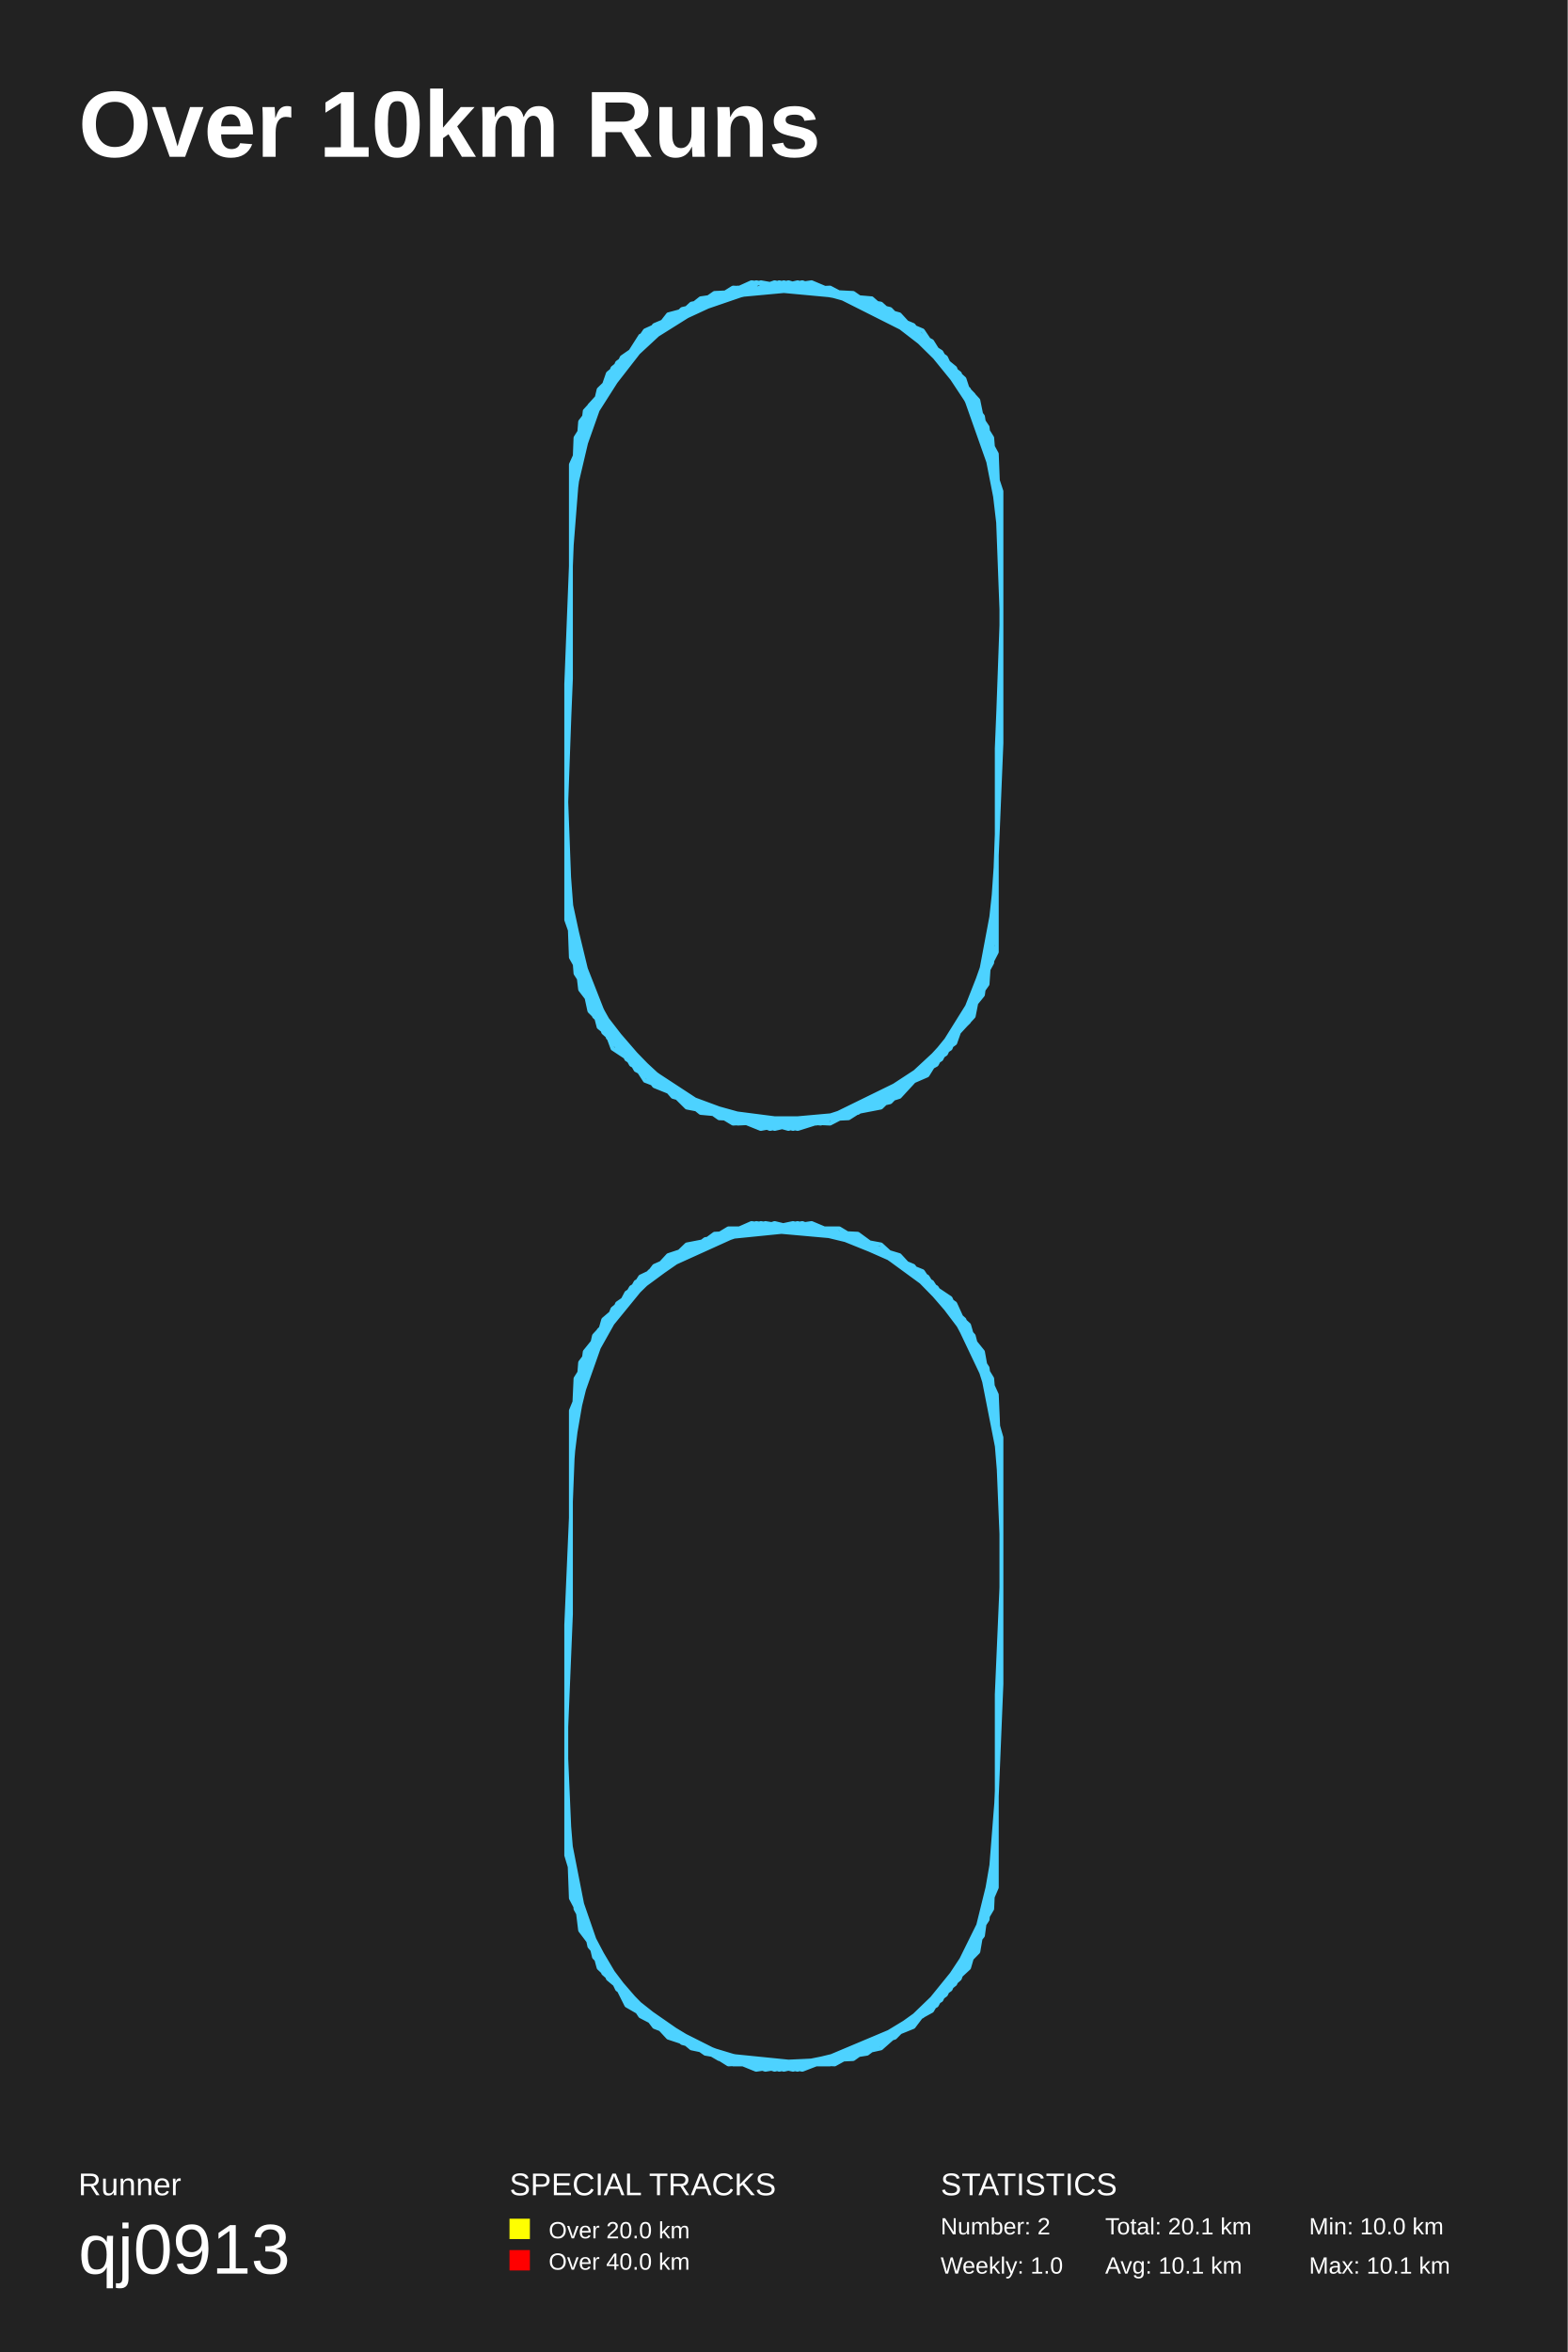
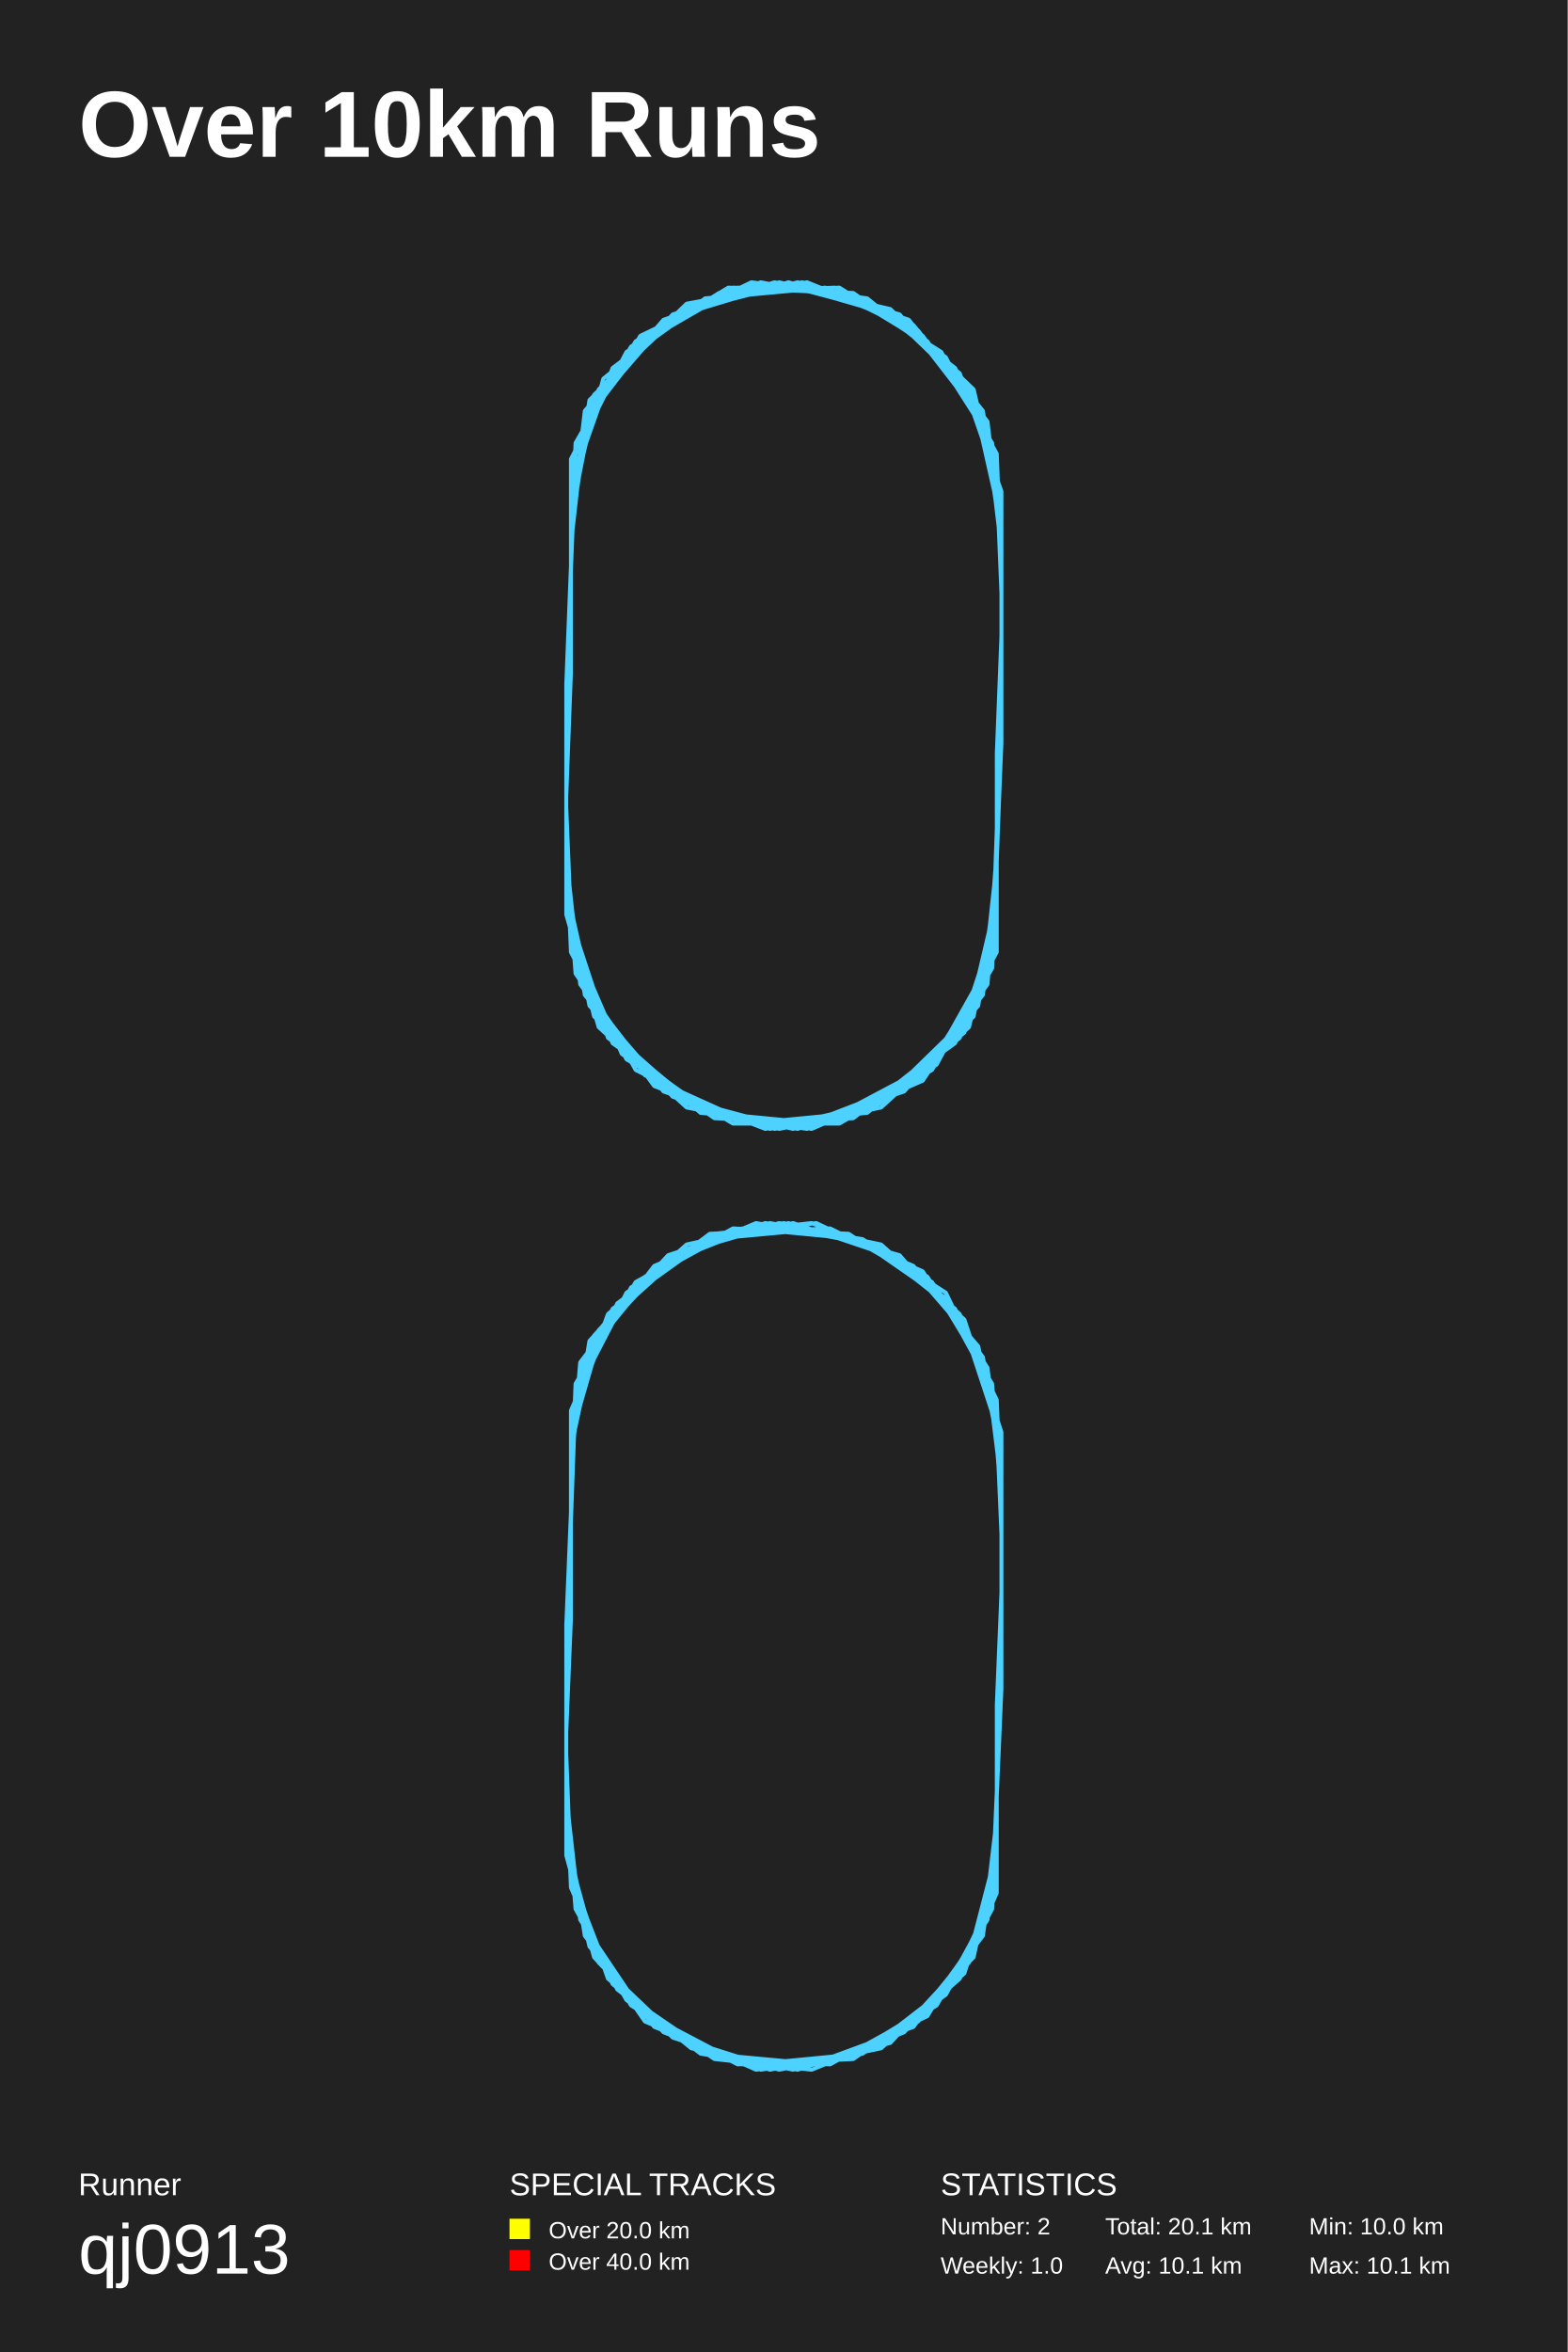
<svg xmlns="http://www.w3.org/2000/svg" baseProfile="full" height="300mm" version="1.1" viewBox="0,0,200,300" width="200mm">
  <defs />
  <rect fill="#222222" height="300" width="200" x="0" y="0" />
  <text fill="#FFFFFF" style="font-size:12px; font-family:Arial; font-weight:bold;" x="10" y="20">Over 10km Runs</text>
  <text fill="#FFFFFF" style="font-size:4px; font-family:Arial" x="10" y="280">Runner</text>
  <text fill="#FFFFFF" style="font-size:9px; font-family:Arial" x="10" y="290">qj0913</text>
  <text fill="#FFFFFF" style="font-size:4px; font-family:Arial" x="65" y="280">SPECIAL TRACKS</text>
  <rect fill="yellow" height="2.6" width="2.6" x="65" y="283" />
  <text fill="#FFFFFF" style="font-size:3px; font-family:Arial" x="70" y="285.5">Over 20.0 km</text>
  <rect fill="red" height="2.6" width="2.6" x="65" y="287" />
  <text fill="#FFFFFF" style="font-size:3px; font-family:Arial" x="70" y="289.5">Over 40.0 km</text>
  <text fill="#FFFFFF" style="font-size:4px; font-family:Arial" x="120" y="280">STATISTICS</text>
  <text fill="#FFFFFF" style="font-size:3px; font-family:Arial" x="120" y="285">Number: 2</text>
  <text fill="#FFFFFF" style="font-size:3px; font-family:Arial" x="120" y="290">Weekly: 1.0</text>
  <text fill="#FFFFFF" style="font-size:3px; font-family:Arial" x="141" y="285">Total: 20.1 km</text>
  <text fill="#FFFFFF" style="font-size:3px; font-family:Arial" x="141" y="290">Avg: 10.1 km</text>
  <text fill="#FFFFFF" style="font-size:3px; font-family:Arial" x="167" y="285">Min: 10.0 km</text>
  <text fill="#FFFFFF" style="font-size:3px; font-family:Arial" x="167" y="290">Max: 10.1 km</text>
-   <polyline fill="none" opacity="1" points="72.243,113.241 76.377,130.329 88.189,141.266 104.134,143.316 119.489,135.798 126.576,122.81 127.166,107.089 127.757,93.418 127.757,79.747 127.757,64.025 124.213,50.355 114.174,40.101 100.591,36.0 85.236,40.101 74.605,53.772 72.834,67.443 72.834,83.165 72.243,98.203 72.243,113.241 75.196,127.595 85.826,139.899 100.591,144.0 115.355,139.215 125.395,126.912 127.166,113.924 127.166,98.886 127.757,85.899 127.757,71.544 126.576,56.506 120.079,44.886 108.268,37.367 94.094,36.684 81.692,42.835 74.015,55.139 72.834,69.494 72.834,82.481 72.243,96.152 72.243,109.139 73.424,124.177 82.283,137.848 96.457,143.316 109.449,141.949 120.67,134.43 127.166,120.76 127.166,105.722 127.757,91.367 127.757,77.013 127.166,61.975 121.851,46.937 110.63,38.051 95.866,36.0 82.283,42.835 73.424,55.823 72.834,70.861 72.834,85.215 72.243,100.253 72.243,115.291 76.377,131.013 88.779,141.266 101.772,144.0 114.764,139.899 124.213,129.646 127.166,114.608 127.166,99.57 127.757,85.215 127.757,70.177 125.985,55.139 118.308,43.519 104.725,36.684 89.96,38.051 78.739,46.253 72.834,59.241 72.834,74.962 72.243,90 72.243,105.722 72.834,120.76 79.33,134.43 92.323,142.633 105.906,143.316 117.717,137.165 125.985,124.861 127.166,109.823 127.166,95.469 127.757,81.114 127.757,66.076 124.804,51.722 115.355,40.785 101.772,36.0 87.007,39.418 76.377,49.671 72.834,64.709 72.834,79.063 72.243,95.469 72.243,111.19 74.015,126.228 83.464,138.532 97.047,144.0 111.811,141.266 123.623,130.329 127.166,115.975 127.166,99.57 127.757,85.215 127.757,70.177 125.985,54.456 117.717,42.152 104.725,36.684 89.37,38.051 78.149,46.937 72.834,60.608 72.834,74.962 72.243,90.684 72.243,106.405 72.834,122.127 80.511,135.798 94.094,143.316 108.268,142.633 120.079,135.114 127.166,121.443 127.166,105.722 127.757,91.367 127.757,75.646 127.166,61.291 122.442,47.62 110.04,38.051 95.275,36.684 82.283,42.152 74.015,54.456 72.834,68.81 72.834,83.848 72.243,99.57 72.243,115.291 75.196,128.962 87.598,141.266 101.772,144.0 115.945,138.532 125.395,126.912 127.166,110.507 127.166,96.152 127.757,81.114 127.757,65.393 124.804,51.038 114.764,40.101 100,36.0 85.826,40.101 75.196,51.722 72.834,66.076 72.834,81.798 72.243,96.152 72.243,111.874 74.015,125.544 84.055,138.532 98.228,144.0 112.402,141.266 123.623,130.329 127.166,115.291 127.166,101.62 127.757,85.899 127.757,70.177 126.576,55.823 118.898,43.519 105.906,36.684 91.141,37.367 79.33,45.57 72.834,59.241 72.834,74.279 72.243,88.633 72.243,104.355 72.834,119.393 78.149,133.063 91.732,142.633 105.906,143.316 119.489,135.798 126.576,122.81 127.166,106.405 127.757,90.684 127.757,75.646 127.166,61.291 121.851,46.937 110.63,38.051 95.866,36.0 82.283,42.152 74.015,55.139 72.834,70.177 72.834,86.582 72.243,100.937 72.243,116.658 76.968,131.696 87.007,140.582 101.772,144.0 115.355,139.215 124.804,127.595 127.166,113.241 127.166,98.203 127.757,83.848 127.757,67.443 125.395,53.089 116.536,41.468 103.543,36.0 89.37,38.051 77.558,47.62 72.834,61.291 72.834,75.646 72.243,90.684 72.243,106.405 72.834,120.76 79.921,135.114 93.504,143.316 107.087,142.633 120.079,135.114 127.166,120.76 127.166,105.722 127.757,90.684 127.757,74.279 127.166,59.241 120.67,45.57 108.859,37.367 95.275,36.684 81.692,42.835 73.424,57.19 72.834,72.228 72.243,87.266 72.243,102.988 72.243,117.342 77.558,132.38 89.96,141.949 104.134,143.316 117.717,137.165 125.985,125.544 127.166,108.456 127.757,92.734 127.757,77.696 127.757,62.658 121.851,46.937 111.811,38.734 96.457,36.0 83.464,41.468 74.015,53.772 72.834,68.81 72.834,84.532 72.243,98.886 72.243,114.608 75.787,129.646 87.598,140.582 101.772,144.0 114.764,139.899 124.213,128.962 127.166,113.241 127.166,97.519 127.757,83.165 127.757,67.443 124.804,52.405 115.355,40.785 102.362,36.0 88.189,38.734 76.377,49.671 72.834,64.709 72.834,79.747 72.243,96.152 72.243,111.874 74.605,126.912 84.055,138.532 98.819,144.0 113.583,140.582 124.213,129.646 127.166,113.924 127.166,97.519 127.757,81.798 127.757,65.393 124.213,50.355 113.583,39.418 98.819,36.0 83.464,41.468 74.015,54.456 72.834,68.127 72.834,83.848 72.243,99.57 72.243,114.608 75.787,129.646 87.598,140.582 101.181,144.0 114.764,139.215 124.213,128.962 127.166,113.241 127.166,97.519 127.757,81.798 127.757,66.76 124.804,51.038 112.993,39.418 99.409,36.0 85.236,40.785 74.605,52.405 72.834,67.443 72.834,81.798 72.243,96.836 72.243,112.557 75.787,128.962 86.417,139.899 101.181,144.0 115.355,139.215 125.395,126.912 127.166,112.557 127.166,96.152 127.757,79.747 127.757,62.658 123.032,48.304 111.221,38.051 95.275,36.684 81.692,42.835 73.424,55.823 72.834,72.228 72.243,87.266 72.243,102.988 72.834,118.709 78.739,133.747 92.323,142.633 107.677,142.633 121.261,133.747 127.166,118.709 127.166,102.304 127.757,86.582 127.757,70.177 126.576,55.823 118.898,43.519 105.906,36.684 91.141,37.367 78.149,46.937 72.834,61.975 72.834,77.013 72.243,92.051 72.243,107.089 73.424,122.81 81.102,136.481 94.094,143.316 109.449,141.949 121.851,133.063 127.166,118.025 127.166,102.988 127.757,87.95 127.757,72.912 127.166,57.874 120.079,44.886 108.268,37.367 93.504,36.684 79.33,45.57 72.834,59.241 72.834,74.279 72.243,88.633 72.243,104.355 72.834,119.393 78.149,133.747 90.551,141.949 104.725,143.316 118.308,136.481 125.985,124.177 127.166,109.139 127.757,93.418 127.757,77.696 127.166,61.975 123.032,48.304 112.402,38.734 97.047,36.0 82.283,42.835 74.015,55.823 72.834,70.861 72.834,85.899 72.243,101.62 72.243,116.658 77.558,132.38 89.37,141.949 104.134,143.316 118.308,137.165 125.985,124.861 127.166,109.139 127.757,94.785 127.757,79.063 127.757,64.025 123.623,49.671 113.583,39.418 99.409,36.0 83.464,41.468 74.015,54.456 72.834,70.177 72.834,85.899 72.243,102.304 72.834,118.025 78.149,133.747" stroke="#4DD2FF" stroke-dasharray="none" stroke-linecap="round" stroke-linejoin="round" stroke-width="0.5" />
-   <polyline fill="none" opacity="1" points="127.757,203.848 127.757,188.81 125.985,174.456 117.717,162.152 104.134,156.684 90.551,158.051 78.739,166.253 72.834,179.924 72.834,194.279 72.834,204.532 72.243,217.519 72.243,232.557 75.196,247.595 83.464,258.532 97.638,264.0 111.221,261.266 121.851,253.063 127.166,240.076 127.166,225.722 127.757,212.051 127.757,197.696 127.757,183.342 123.623,168.987 112.402,158.734 97.638,156.0 85.236,160.101 75.196,172.405 72.834,186.076 72.834,200.431 72.243,214.785 72.243,229.139 73.424,242.81 79.921,255.798 91.732,262.633 104.725,263.316 116.536,258.532 124.804,247.595 127.166,233.924 127.166,219.57 127.757,205.215 127.757,191.544 126.576,177.19 120.079,164.886 108.859,157.367 93.504,156.684 81.102,163.519 73.424,177.19 72.834,190.177 72.834,203.848 72.243,217.519 72.243,231.874 74.015,245.544 81.692,257.165 93.504,263.316 105.906,263.316 117.717,257.165 124.804,247.595 127.166,233.924 127.166,220.253 127.757,205.899 127.757,192.228 127.166,177.874 120.67,165.57 110.04,158.051 96.457,156.0 82.873,162.152 74.605,172.405 72.834,186.076 72.834,199.063 72.243,212.734 72.243,225.722 72.834,238.709 77.558,252.38 88.189,261.266 101.181,264.0 114.174,259.899 123.623,250.329 127.166,235.975 127.166,220.253 127.757,206.582 127.757,192.228 127.166,178.557 121.261,165.57 110.04,158.051 95.866,156.0 83.464,161.468 74.605,173.089 72.834,186.76 72.834,200.431 72.243,213.418 72.243,226.405 72.834,242.127 79.33,254.43 90.551,261.949 104.134,263.316 115.945,258.532 124.804,248.279 127.166,234.608 127.166,221.62 127.757,207.95 127.757,193.595 127.166,179.241 121.261,165.57 110.04,158.051 97.047,156.0 83.464,161.468 74.605,173.089 72.834,184.709 72.834,199.063 72.243,213.418 72.243,227.089 72.834,241.443 79.33,254.43 89.96,261.949 101.772,264.0 114.764,259.215 123.623,251.013 127.166,238.709 127.166,224.355 127.757,210.684 127.757,197.696 127.757,184.025 124.213,170.355 114.174,160.101 101.181,156.0 88.189,158.734 78.149,166.937 72.834,179.924 72.834,193.595 72.243,207.266 72.243,220.253 72.243,234.608 75.196,248.279 84.645,259.215 96.457,264.0 110.63,261.949 120.67,254.43 126.576,242.127 127.166,228.456 127.757,214.785 127.757,199.747 127.757,187.443 124.804,172.405 116.536,161.468 103.543,156.0 89.96,158.051 78.149,166.937 72.834,180.608 72.834,194.962 72.243,208.633 72.243,222.988 72.243,236.658 76.377,250.329 85.236,259.899 97.638,264.0 110.63,261.949 121.851,253.063 127.166,240.76 127.166,228.456 127.757,214.785 127.757,201.114 127.757,187.443 125.985,174.456 118.898,163.519 107.677,157.367 94.685,156.684 83.464,161.468 74.605,173.089 72.834,186.076 72.834,198.38 72.243,212.051 72.243,225.722 72.834,239.393 76.968,251.696 87.007,260.582 100,264.0 112.402,261.266 122.442,252.38 127.166,239.393 127.166,226.405 127.757,212.734 127.757,199.063 127.757,186.076 125.395,172.405 117.127,162.152 104.725,156.684 91.732,157.367 79.921,164.886 73.424,177.19 72.834,190.177 72.834,204.532 72.243,218.203 72.243,231.19 74.015,244.861 80.511,255.798 91.732,262.633 104.134,263.316 115.945,258.532 124.804,247.595 127.166,234.608 127.166,220.253 127.757,207.266 127.757,193.595 127.166,179.241 120.67,165.57 109.449,157.367 95.866,156.684 82.283,162.835 74.015,173.772 72.834,188.81 72.834,203.165 72.243,217.519 72.243,231.874 74.015,246.228 82.283,257.165 94.094,263.316 107.087,262.633 118.308,256.481 125.985,244.861 127.166,232.557 127.166,218.886 127.757,205.215 127.757,191.544 127.166,177.874 121.851,166.253 110.04,158.051 97.638,156.0 85.236,160.101 75.787,170.355 72.834,183.342 72.834,195.646 72.243,210 72.243,224.355 72.834,238.025 76.377,251.013 85.826,259.899 99.409,264.0 112.402,261.266 122.442,252.38 127.166,239.393 127.166,225.722 127.757,212.051 127.757,197.696 127.757,184.025 124.213,170.355 114.764,160.101 101.181,156.0 88.189,158.734 76.968,168.304 72.834,182.658 72.834,196.329 72.243,210.684 72.243,224.355 72.834,238.709 77.558,252.38 88.189,261.266 102.362,264.0 114.764,259.215 124.804,248.962 127.166,235.291 127.166,221.62 127.757,207.95 127.757,192.228 127.166,177.874 120.67,165.57 108.859,157.367 95.866,156.684 82.873,162.152 74.605,173.089 72.834,187.443 72.834,201.798 72.243,216.152 72.243,229.139 73.424,243.494 79.921,255.114 92.323,262.633 106.496,263.316 118.898,256.481 126.576,243.494 127.166,230.507 127.166,216.152 127.757,202.481 127.757,188.127 125.395,173.089 116.536,161.468 102.362,156.0 87.598,158.734 76.968,168.987 72.834,182.658 72.834,195.646 72.243,210 72.243,224.355 72.834,239.393 77.558,252.38 88.779,261.266 102.362,264.0 115.945,258.532 125.395,246.912 127.166,233.241 127.166,220.253 127.757,205.215 127.757,190.861 126.576,175.823 119.489,164.203 107.087,156.684 92.913,156.684 80.511,164.203 73.424,176.506 72.834,191.544 72.834,205.899 72.243,220.253 72.243,234.608 75.787,249.646 85.826,259.899 98.819,264.0 112.993,260.582 123.623,250.329 127.166,236.658 127.166,221.62 127.757,207.95 127.757,192.912 127.166,179.241 121.261,166.253 110.04,158.051 94.685,156.684 81.692,162.835 73.424,175.823 72.834,188.81 72.834,203.848 72.243,217.519 72.243,232.557 74.605,246.912 82.283,257.165 94.685,263.316 107.677,262.633 120.079,255.114 127.166,240.76 127.166,226.405 127.757,211.367 127.757,195.646 127.166,181.291 123.032,168.304 112.993,159.418 98.819,156.0 84.645,160.785 75.196,171.722 72.834,186.076 72.834,199.747 72.243,214.101 72.243,228.456 73.424,242.81 79.921,255.114 92.913,263.316 107.677,262.633 119.489,255.798 125.985,244.177 127.166,229.139 127.757,214.785 127.757,200.431 127.757,185.393 125.395,172.405 115.355,160.785 101.772,156.0 87.598,158.734 76.377,169.671 72.834,184.025 72.834,199.063 72.243,213.418 72.243,227.089 72.834,241.443 78.739,253.747 90.551,261.949 103.543,263.316 116.536,257.848 125.395,246.912 127.166,233.924 127.166,218.886 127.757,204.532 127.757,190.177 126.576,175.823 118.308,162.835 105.906,156.684 91.141,157.367 78.149,166.937 72.834,181.975 72.834,197.013 72.243,212.051 72.243,229.139 73.424,243.494 81.102,256.481 94.685,263.316 108.859,262.633 121.261,253.747 127.166,240.76 127.166,225.722 127.757,210.684 127.757,194.962" stroke="#4DD2FF" stroke-dasharray="none" stroke-linecap="round" stroke-linejoin="round" stroke-width="0.5" />
+   <polyline fill="none" opacity="1" points="74.605,126.912 85.826,139.899 101.181,144.0 117.127,137.848 125.985,125.544 127.166,110.507 127.166,96.836 127.757,83.165 127.757,66.76 125.395,52.405 116.536,41.468 102.953,36.0 88.189,38.734 75.787,50.355 72.834,65.393 72.834,80.431 72.243,94.785 72.243,110.507 74.015,124.861 83.464,138.532 97.638,144.0 112.993,140.582 123.623,130.329 127.166,117.342 127.166,102.304 127.757,88.633 127.757,74.279 127.166,59.241 121.851,46.937 111.221,38.734 97.047,36.0 84.055,41.468 75.196,52.405 72.834,66.76 72.834,79.747 72.243,93.418 72.243,107.089 72.834,121.443 79.921,135.114 93.504,143.316 107.087,143.316 118.898,136.481 126.576,123.494 127.166,108.456 127.757,94.101 127.757,79.747 127.757,64.709 124.213,49.671 113.583,39.418 98.819,36.0 84.645,40.785 74.605,53.089 72.834,67.443 72.834,82.481 72.243,96.836 72.243,112.557 75.196,128.279 85.826,139.899 99.409,144.0 112.402,141.266 122.442,131.696 127.166,117.342 127.166,102.304 127.757,87.95 127.757,72.912 127.166,57.874 120.079,44.886 107.677,37.367 92.913,36.684 80.511,44.203 73.424,56.506 72.834,72.228 72.243,87.266 72.243,102.988 72.834,117.342 77.558,131.696 89.96,141.949 102.953,144.0 115.945,138.532 124.804,127.595 127.166,112.557 127.166,98.203 127.757,83.848 127.757,69.494 125.985,54.456 117.717,42.835 105.315,36.684 89.96,38.051 78.149,46.937 72.834,61.291 72.834,76.329 72.243,92.051 72.243,107.772 73.424,122.81 81.102,136.481 94.685,143.316 108.859,142.633 121.851,132.38 127.166,118.709 127.166,102.988 127.757,87.95 127.757,73.595 127.166,57.874 120.079,44.886 107.087,36.684 92.913,37.367 79.921,44.886 73.424,57.874 72.834,72.228 72.243,87.266 72.243,102.988 72.834,118.709 78.149,133.063 91.732,142.633 105.906,143.316 117.717,137.165 125.985,124.861 127.166,109.139 127.757,94.785 127.757,79.063 127.757,64.709 123.623,49.671 112.993,39.418 98.819,36.0 85.826,40.101 75.196,52.405 72.834,66.076 72.834,81.114 72.243,96.152 72.243,111.874 74.605,126.228 84.645,139.215 98.819,144.0 112.993,140.582 124.213,129.646 127.166,113.924 127.166,98.886 127.757,83.848 127.757,68.81 125.985,53.772 117.127,42.152 102.953,36.0 88.779,38.734 76.968,48.304 72.834,63.342 72.834,79.063 72.243,94.101 72.243,108.456 73.424,122.81 81.102,136.481 95.275,143.316 109.449,141.949 121.851,133.063 127.166,118.709 127.166,104.355 127.757,88.633 127.757,73.595 127.166,58.557 120.67,45.57 108.268,37.367 94.094,36.684 81.102,43.519 73.424,56.506 72.834,71.544 72.834,85.899 72.243,101.62 72.243,116.658 76.377,130.329 88.779,141.266 103.543,144.0 117.717,137.848 125.395,126.228 127.166,109.823 127.757,94.101 127.757,79.747 127.757,64.025 123.623,49.671 112.993,39.418 99.409,36.0 85.236,40.785 75.196,52.405 72.834,67.443 72.834,83.165 72.243,98.203 72.243,113.241 75.787,128.962 85.236,139.215 98.819,144.0 112.402,141.266 123.623,131.013 127.166,115.975 127.166,101.62 127.757,86.582 127.757,70.861 126.576,56.506 118.308,43.519 106.496,36.684 91.732,37.367 79.921,44.886 73.424,57.874 72.834,72.912 72.243,87.95 72.243,102.988 72.834,118.025 77.558,132.38 90.551,141.949 104.725,143.316 117.717,137.165 125.985,124.177 127.166,108.456 127.757,94.101 127.757,77.696 127.757,62.658 122.442,47.62 111.221,38.734 97.047,36.0 84.055,41.468 74.605,53.772 72.834,69.494 72.834,84.532 72.243,100.253 72.243,114.608 75.787,129.646 87.598,140.582 101.181,144.0 115.355,139.215 124.804,128.279 127.166,111.874 127.166,96.152 127.757,81.114 127.757,65.393 124.213,50.355 113.583,40.101 99.409,36.0 85.826,40.101 75.787,51.038 72.834,66.076 72.834,81.798 72.243,95.469 72.243,111.19 74.605,126.912 84.645,139.215 98.228,144.0 112.402,140.582 123.032,131.696 127.166,116.658 127.166,100.253 127.757,85.899 127.757,70.177 125.985,55.139 117.717,42.835 105.315,36.684 90.551,38.051 78.149,46.937 72.834,61.975 72.834,77.013 72.243,92.734 72.243,108.456 73.424,124.177 82.283,137.165 95.866,143.316 110.63,141.949 122.442,132.38 127.166,117.342 127.166,100.937 127.757,85.215 127.757,68.81 125.395,53.089 115.945,40.785 101.772,36.0 85.826,40.101 75.196,51.722 72.834,64.709 72.834,81.114 72.243,96.152 72.243,111.874 74.605,126.912 84.645,139.215 98.228,144.0 112.402,140.582 123.032,131.696 127.166,116.658 127.166,100.937 127.757,85.215 127.757,69.494 125.985,54.456 115.945,41.468 102.362,36.0 87.598,38.734 76.377,49.671 72.834,64.709 72.834,79.063 72.243,93.418 72.243,109.139 74.015,125.544 83.464,138.532 98.228,144.0 112.402,140.582 123.623,129.646 127.166,114.608 127.166,99.57 127.757,83.848 127.757,66.76 124.213,51.038 114.174,40.101 98.819,36.0 84.645,40.785 74.605,52.405 72.834,68.81 72.834,84.532 72.243,99.57 72.243,115.291 76.968,131.013 89.37,141.949 104.725,143.316 118.898,135.798 126.576,122.127 127.166,105.722 127.757,90 127.757,72.912 127.166,58.557 120.67,45.57 108.859,37.367 93.504,36.684 79.921,44.886 72.834,58.557 72.834,73.595 72.243,88.633 72.243,103.671 72.834,119.393 79.33,134.43 91.141,142.633 106.496,143.316 119.489,135.798 127.166,121.443 127.166,106.405 127.757,91.367 127.757,75.646 127.166,61.291 122.442,47.62 110.63,38.051 95.866,36.0 81.692,42.835 73.424,56.506 72.834,71.544 72.834,85.899 72.243,100.937 72.243,116.658 76.377,131.013 87.598,141.266 101.772,144.0 115.945,138.532 125.395,126.912 127.166,112.557 127.166,96.836 127.757,81.114 127.757,64.709 124.213,51.038 114.764,40.101 100.591,36.0 84.645,40.785 74.605,52.405 72.834,67.443 72.834,83.165 72.243,98.886 72.243,113.924 75.787,129.646 87.007,140.582 101.181,144.0 115.945,138.532 124.804,127.595 127.166,113.241 127.166,97.519 127.757,82.481 127.757,66.76 124.804,51.722 115.945,41.468 102.362,36.0 87.007,39.418 75.196,51.038 72.834,66.76 72.834,82.481 72.243,98.886 72.243,114.608 76.377,131.013" stroke="#4DD2FF" stroke-dasharray="none" stroke-linecap="round" stroke-linejoin="round" stroke-width="0.5" />
+   <polyline fill="none" opacity="1" points="127.757,191.544 126.576,177.19 119.489,164.203 107.677,157.367 93.504,156.684 81.102,163.519 73.424,176.506 72.834,191.544 72.834,201.798 72.243,214.785 72.243,229.139 74.015,244.861 81.692,256.481 94.685,263.316 108.859,262.633 120.67,254.43 126.576,243.494 127.166,229.139 127.757,214.785 127.757,200.431 127.757,186.076 124.804,171.722 114.764,160.101 100.591,156.0 87.598,159.418 76.968,168.987 72.834,182.658 72.834,197.696 72.243,212.051 72.243,226.405 72.834,240.076 78.149,253.063 89.37,261.949 101.772,264.0 114.174,259.899 123.623,249.646 127.166,236.658 127.166,222.304 127.757,207.95 127.757,194.279 127.166,179.924 121.851,166.937 111.221,158.734 96.457,156.0 83.464,161.468 74.015,173.772 72.834,188.127 72.834,201.114 72.243,214.101 72.243,229.139 73.424,242.81 79.921,255.114 91.141,262.633 103.543,264.0 115.355,259.215 123.623,249.646 127.166,236.658 127.166,222.988 127.757,208.633 127.757,195.646 127.166,181.291 122.442,167.62 112.402,158.734 99.409,156.0 85.236,160.101 76.377,169.671 72.834,182.658 72.834,196.329 72.243,210 72.243,222.988 72.243,235.975 76.377,250.329 85.826,259.899 98.228,264.0 111.811,261.266 122.442,252.38 127.166,238.709 127.166,223.671 127.757,209.317 127.757,195.646 127.166,181.291 122.442,167.62 112.402,158.734 98.228,156.0 86.417,160.101 75.787,170.355 72.834,184.025 72.834,197.696 72.243,211.367 72.243,223.671 72.834,239.393 78.149,253.063 88.189,261.266 101.181,264.0 114.174,259.899 123.623,250.329 127.166,237.342 127.166,224.355 127.757,210.684 127.757,195.646 127.757,182.658 123.032,168.304 112.993,159.418 100,156.0 85.826,160.101 75.787,171.038 72.834,181.975 72.834,195.646 72.243,210.684 72.243,224.355 72.834,238.709 77.558,252.38 87.598,260.582 99.409,264.0 112.402,261.266 122.442,252.38 127.166,241.443 127.166,227.089 127.757,213.418 127.757,200.431 127.757,186.076 125.395,173.089 116.536,161.468 103.543,156.0 91.141,157.367 79.921,164.886 73.424,177.874 72.834,190.861 72.834,204.532 72.243,217.519 72.243,231.874 74.015,244.861 82.283,257.165 94.094,263.316 107.677,262.633 118.898,255.798 125.985,244.861 127.166,231.874 127.166,217.519 127.757,203.165 127.757,189.494 125.985,175.139 118.308,162.835 105.906,156.684 92.913,157.367 80.511,164.203 73.424,177.874 72.834,192.228 72.834,206.582 72.243,220.937 72.243,233.924 75.196,247.595 82.283,257.848 95.275,263.316 108.268,262.633 119.489,255.798 126.576,243.494 127.166,230.507 127.166,217.519 127.757,203.848 127.757,190.177 126.576,177.19 120.67,164.886 110.04,158.051 97.638,156.0 85.236,160.101 75.787,170.355 72.834,183.342 72.834,196.329 72.243,209.317 72.243,223.671 72.243,236.658 75.787,249.646 84.645,259.215 97.047,264.0 110.04,261.949 120.67,254.43 126.576,242.127 127.166,229.139 127.757,215.469 127.757,201.798 127.757,188.81 125.985,174.456 118.898,163.519 107.677,157.367 94.685,156.684 82.283,162.835 74.015,174.456 72.834,187.443 72.834,201.114 72.243,215.469 72.243,228.456 73.424,242.127 78.739,253.747 89.37,261.949 101.772,264.0 114.174,259.899 123.623,249.646 127.166,238.025 127.166,222.988 127.757,210 127.757,195.646 127.166,181.975 122.442,167.62 111.811,158.734 98.228,156.0 84.645,160.785 75.196,171.038 72.834,185.393 72.834,200.431 72.243,214.785 72.243,229.139 73.424,243.494 80.511,255.798 91.732,262.633 104.725,263.316 115.945,258.532 125.395,246.912 127.166,234.608 127.166,220.937 127.757,207.95 127.757,194.962 127.166,181.291 123.032,168.304 112.993,159.418 100,156.0 87.598,158.734 77.558,167.62 72.834,180.608 72.834,192.912 72.243,207.266 72.243,221.62 72.243,235.291 75.196,248.279 84.055,258.532 96.457,264.0 109.449,261.949 120.67,254.43 126.576,242.127 127.166,228.456 127.757,214.785 127.757,200.431 127.757,186.76 125.395,173.089 117.127,162.152 104.134,156.0 89.96,158.051 78.739,166.253 72.834,179.924 72.834,193.595 72.243,207.266 72.243,221.62 72.243,235.291 76.377,250.329 85.826,259.899 99.409,264.0 112.402,261.266 123.032,251.696 127.166,238.709 127.166,224.355 127.757,210 127.757,195.646 127.166,180.608 122.442,167.62 111.221,158.734 98.228,156.0 85.236,160.785 75.787,171.038 72.834,184.709 72.834,198.38 72.243,212.734 72.243,226.405 72.834,240.76 78.149,253.063 89.37,261.949 103.543,263.316 116.536,258.532 125.395,246.228 127.166,233.241 127.166,218.886 127.757,205.215 127.757,190.861 126.576,176.506 118.308,162.835 105.906,156.684 90.551,157.367 78.739,166.253 72.834,179.924 72.834,193.595 72.243,207.266 72.243,221.62 72.243,235.975 76.377,250.329 86.417,259.899 99.409,264.0 113.583,260.582 123.623,249.646 127.166,235.975 127.166,222.988 127.757,207.95 127.757,193.595 127.166,178.557 121.261,166.253 109.449,158.051 95.275,156.684 83.464,161.468 74.015,173.772 72.834,188.127 72.834,202.481 72.243,217.519 72.243,231.874 74.605,246.912 83.464,258.532 95.866,263.316 110.04,261.949 122.442,252.38 127.166,239.393 127.166,225.038 127.757,210.684 127.757,195.646 127.166,181.975 123.032,168.304 111.811,158.734 97.638,156.0 84.055,161.468 74.605,173.089 72.834,186.076 72.834,200.431 72.243,214.785 72.243,229.139 73.424,243.494 79.921,255.114 91.732,262.633 105.315,263.316 118.308,257.165 126.576,243.494 127.166,229.139 127.757,214.785 127.757,199.063 127.757,184.709 124.213,171.038 115.355,160.785 101.181,156.0 87.007,159.418 76.968,168.987 72.834,183.342 72.834,197.013 72.243,211.367 72.243,225.722 72.834,240.076 78.149,253.063 89.96,261.949 104.725,263.316 117.127,257.848 125.395,246.912 127.166,231.874 127.166,217.519 127.757,203.165 127.757,188.127 125.985,175.139 117.717,162.152 105.315,156.684 90.551,158.051 78.149,166.937 72.834,181.291 72.834,196.329 72.243,210.684 72.243,224.355 72.834,238.709 77.558,252.38 88.189,261.266 101.772,264.0 114.174,259.899 124.213,249.646 127.166,235.975 127.166,221.62 127.757,207.266 127.757,192.912 127.166,178.557 120.67,165.57 108.268,157.367 93.504,156.684 79.921,164.886 73.424,177.874 72.834,194.279 72.243,208.633 72.243,225.722 72.834,240.76 78.739,253.747 91.732,262.633 105.906,263.316 119.489,255.798 126.576,242.81 127.166,229.139 127.757,213.418 127.757,198.38" stroke="#4DD2FF" stroke-dasharray="none" stroke-linecap="round" stroke-linejoin="round" stroke-width="0.5" />
</svg>
